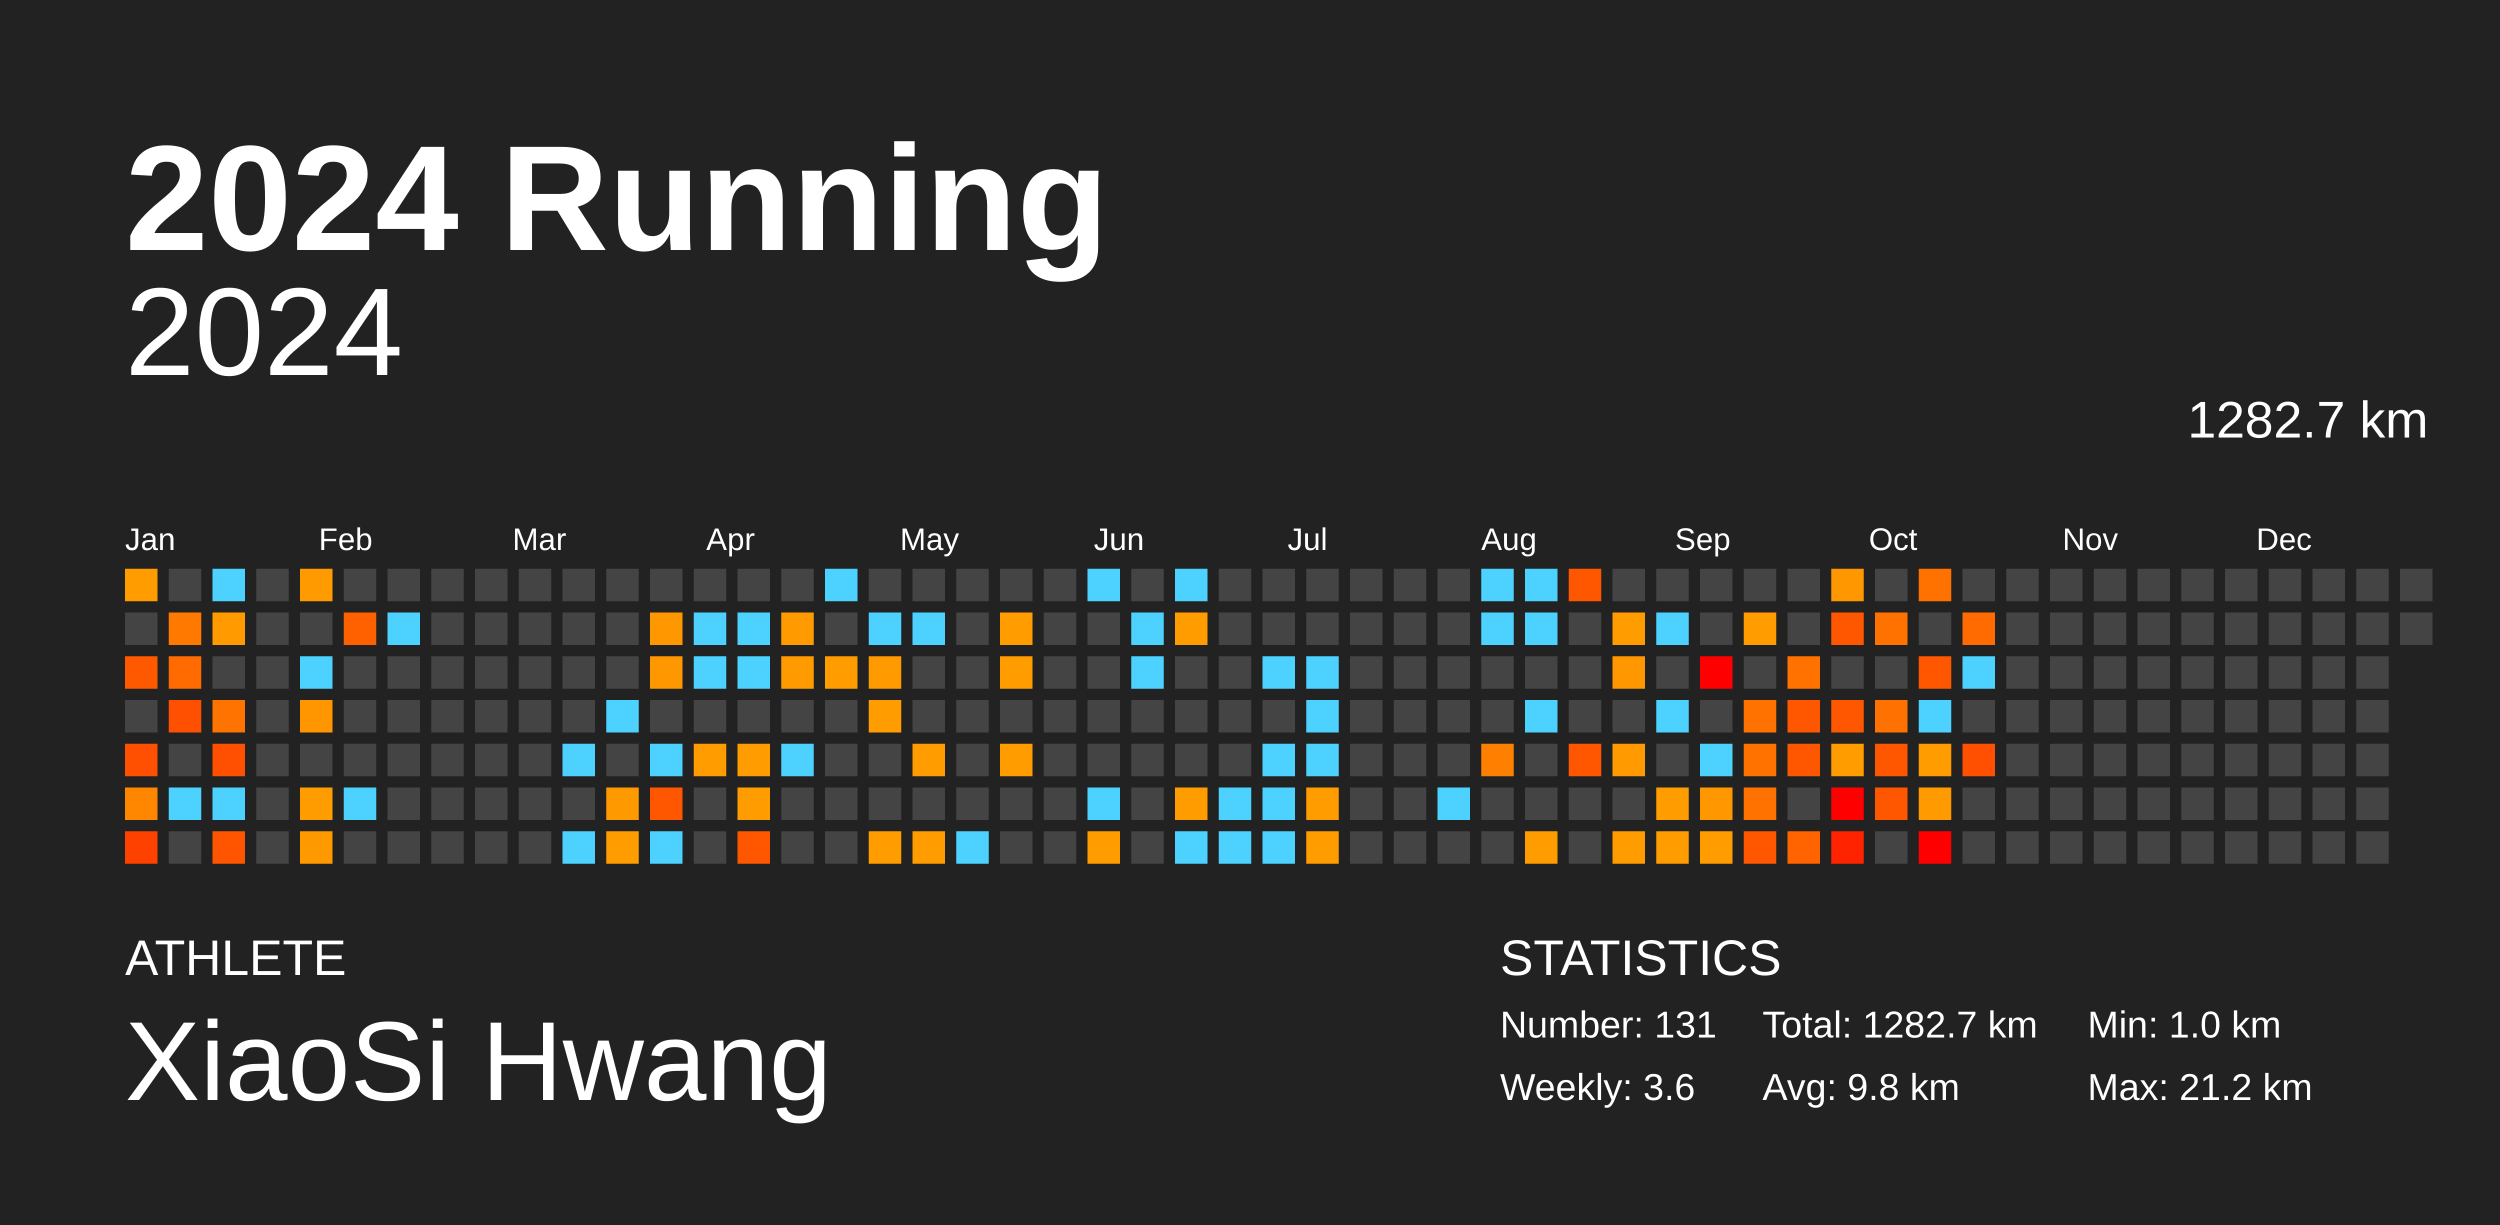
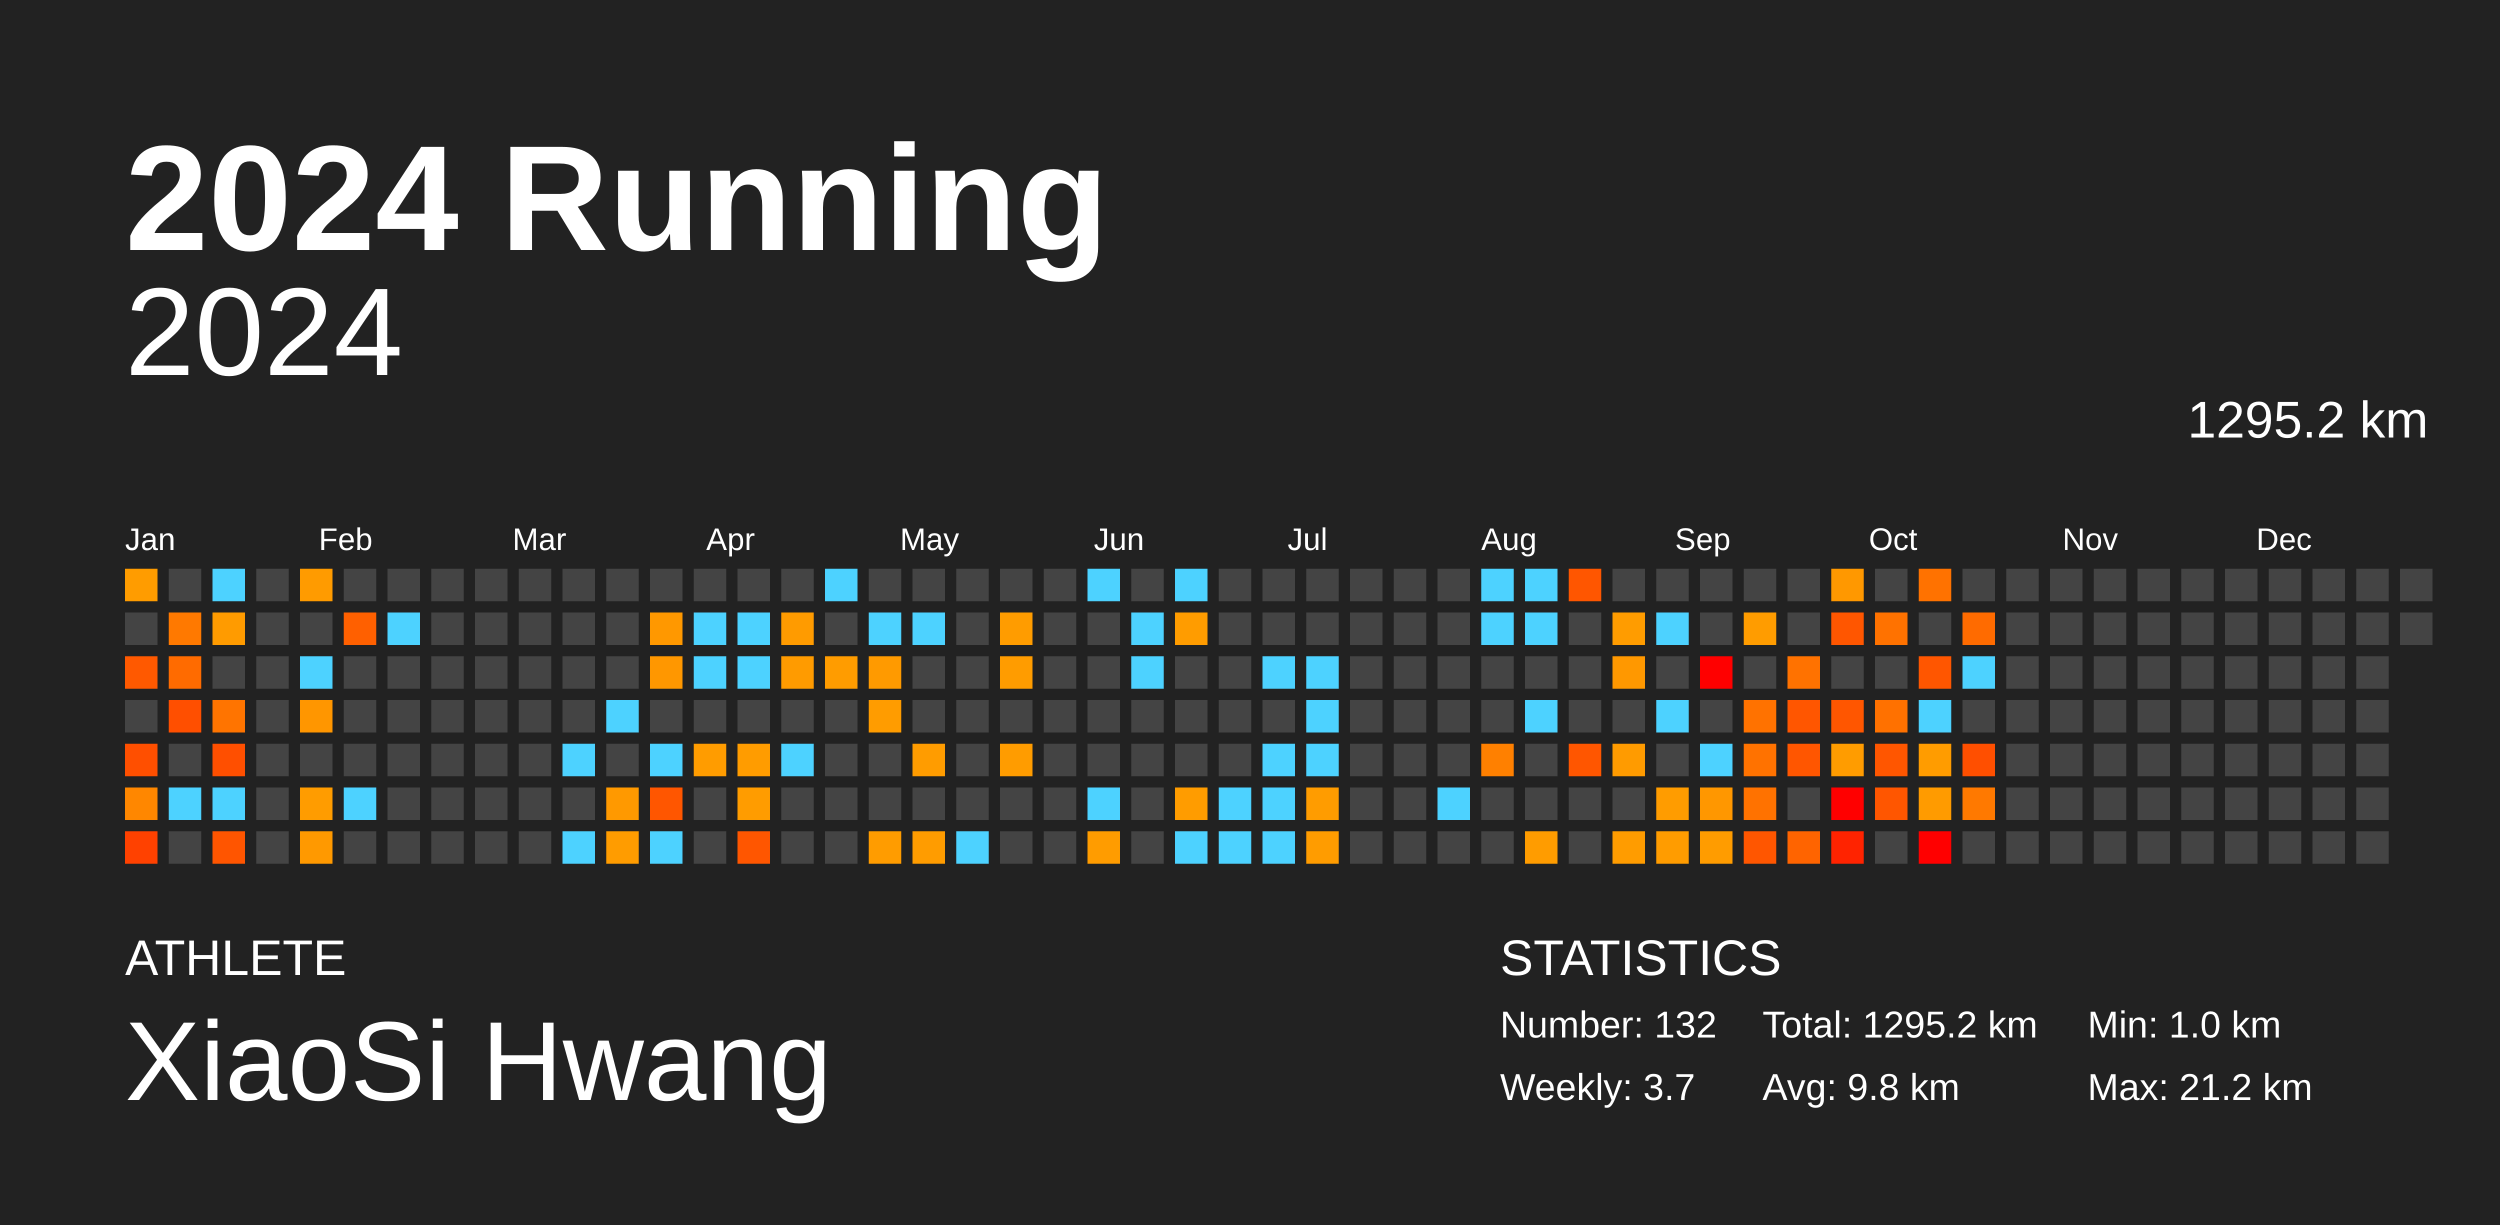
<svg xmlns="http://www.w3.org/2000/svg" baseProfile="full" height="98mm" version="1.1" viewBox="0,0,200,98" width="200mm">
  <defs />
  <rect fill="#222222" height="98" width="200" x="0" y="0" />
  <text fill="#FFFFFF" style="font-size:12px; font-family:Arial; font-weight:bold;" x="10" y="20">2024 Running</text>
  <text fill="#FFFFFF" style="font-size:4px; font-family:Arial" x="10" y="78">ATHLETE</text>
  <text fill="#FFFFFF" style="font-size:9px; font-family:Arial" x="10" y="88">XiaoSi Hwang</text>
  <text fill="#FFFFFF" style="font-size:4px; font-family:Arial" x="120" y="78">STATISTICS</text>
-   <text fill="#FFFFFF" style="font-size:3px; font-family:Arial" x="120" y="83">Number: 131</text>
-   <text fill="#FFFFFF" style="font-size:3px; font-family:Arial" x="120" y="88">Weekly: 3.6</text>
-   <text fill="#FFFFFF" style="font-size:3px; font-family:Arial" x="141" y="83">Total: 1282.7 km</text>
+   <text fill="#FFFFFF" style="font-size:3px; font-family:Arial" x="120" y="83">Number: 132</text>
+   <text fill="#FFFFFF" style="font-size:3px; font-family:Arial" x="120" y="88">Weekly: 3.7</text>
+   <text fill="#FFFFFF" style="font-size:3px; font-family:Arial" x="141" y="83">Total: 1295.2 km</text>
  <text fill="#FFFFFF" style="font-size:3px; font-family:Arial" x="141" y="88">Avg: 9.8 km</text>
  <text fill="#FFFFFF" style="font-size:3px; font-family:Arial" x="167" y="83">Min: 1.0 km</text>
  <text fill="#FFFFFF" style="font-size:3px; font-family:Arial" x="167" y="88">Max: 21.2 km</text>
  <text alignment-baseline="hanging" fill="#FFFFFF" style="font-size:10.0px; font-family:Arial;" x="10" y="30">2024</text>
-   <text alignment-baseline="hanging" fill="#FFFFFF" style="font-size:4.125px; font-family:Arial;" x="175" y="35">1282.7 km</text>
+   <text alignment-baseline="hanging" fill="#FFFFFF" style="font-size:4.125px; font-family:Arial;" x="175" y="35">1295.2 km</text>
  <text fill="#FFFFFF" style="font-size:2.5px; font-family:Arial" x="10.0" y="44">Jan</text>
  <text fill="#FFFFFF" style="font-size:2.5px; font-family:Arial" x="25.5" y="44">Feb</text>
  <text fill="#FFFFFF" style="font-size:2.5px; font-family:Arial" x="41.0" y="44">Mar</text>
  <text fill="#FFFFFF" style="font-size:2.5px; font-family:Arial" x="56.5" y="44">Apr</text>
  <text fill="#FFFFFF" style="font-size:2.5px; font-family:Arial" x="72.0" y="44">May</text>
  <text fill="#FFFFFF" style="font-size:2.5px; font-family:Arial" x="87.5" y="44">Jun</text>
  <text fill="#FFFFFF" style="font-size:2.5px; font-family:Arial" x="103.0" y="44">Jul</text>
  <text fill="#FFFFFF" style="font-size:2.5px; font-family:Arial" x="118.5" y="44">Aug</text>
  <text fill="#FFFFFF" style="font-size:2.5px; font-family:Arial" x="134.0" y="44">Sep</text>
  <text fill="#FFFFFF" style="font-size:2.5px; font-family:Arial" x="149.5" y="44">Oct</text>
  <text fill="#FFFFFF" style="font-size:2.5px; font-family:Arial" x="165.0" y="44">Nov</text>
  <text fill="#FFFFFF" style="font-size:2.5px; font-family:Arial" x="180.5" y="44">Dec</text>
  <rect fill="#ff9c00" height="2.6" width="2.6" x="10.0" y="45.5" />
  <rect fill="#444444" height="2.6" width="2.6" x="10.0" y="49.0" />
  <rect fill="#ff5900" height="2.6" width="2.6" x="10.0" y="52.5" />
  <rect fill="#444444" height="2.6" width="2.6" x="10.0" y="56.0" />
  <rect fill="#ff4f00" height="2.6" width="2.6" x="10.0" y="59.5" />
  <rect fill="#ff8700" height="2.6" width="2.6" x="10.0" y="63.0" />
  <rect fill="#ff4100" height="2.6" width="2.6" x="10.0" y="66.5" />
  <rect fill="#444444" height="2.6" width="2.6" x="13.5" y="45.5" />
  <rect fill="#ff7900" height="2.6" width="2.6" x="13.5" y="49.0" />
  <rect fill="#ff6b00" height="2.6" width="2.6" x="13.5" y="52.5" />
  <rect fill="#ff4f00" height="2.6" width="2.6" x="13.5" y="56.0" />
  <rect fill="#444444" height="2.6" width="2.6" x="13.5" y="59.5" />
  <rect fill="#4dd2ff" height="2.6" width="2.6" x="13.5" y="63.0" />
  <rect fill="#444444" height="2.6" width="2.6" x="13.5" y="66.5" />
  <rect fill="#4dd2ff" height="2.6" width="2.6" x="17.0" y="45.5" />
  <rect fill="#ff9b00" height="2.6" width="2.6" x="17.0" y="49.0" />
  <rect fill="#444444" height="2.6" width="2.6" x="17.0" y="52.5" />
  <rect fill="#ff7400" height="2.6" width="2.6" x="17.0" y="56.0" />
  <rect fill="#ff4f00" height="2.6" width="2.6" x="17.0" y="59.5" />
  <rect fill="#4dd2ff" height="2.6" width="2.6" x="17.0" y="63.0" />
  <rect fill="#ff5500" height="2.6" width="2.6" x="17.0" y="66.5" />
  <rect fill="#444444" height="2.6" width="2.6" x="20.5" y="45.5" />
  <rect fill="#444444" height="2.6" width="2.6" x="20.5" y="49.0" />
  <rect fill="#444444" height="2.6" width="2.6" x="20.5" y="52.5" />
  <rect fill="#444444" height="2.6" width="2.6" x="20.5" y="56.0" />
  <rect fill="#444444" height="2.6" width="2.6" x="20.5" y="59.5" />
  <rect fill="#444444" height="2.6" width="2.6" x="20.5" y="63.0" />
  <rect fill="#444444" height="2.6" width="2.6" x="20.5" y="66.5" />
  <rect fill="#ff9b00" height="2.6" width="2.6" x="24.0" y="45.5" />
  <rect fill="#444444" height="2.6" width="2.6" x="24.0" y="49.0" />
  <rect fill="#4dd2ff" height="2.6" width="2.6" x="24.0" y="52.5" />
  <rect fill="#ff9600" height="2.6" width="2.6" x="24.0" y="56.0" />
  <rect fill="#444444" height="2.6" width="2.6" x="24.0" y="59.5" />
  <rect fill="#ff9c00" height="2.6" width="2.6" x="24.0" y="63.0" />
  <rect fill="#ff9900" height="2.6" width="2.6" x="24.0" y="66.5" />
  <rect fill="#444444" height="2.6" width="2.6" x="27.5" y="45.5" />
  <rect fill="#ff6000" height="2.6" width="2.6" x="27.5" y="49.0" />
  <rect fill="#444444" height="2.6" width="2.6" x="27.5" y="52.5" />
  <rect fill="#444444" height="2.6" width="2.6" x="27.5" y="56.0" />
  <rect fill="#444444" height="2.6" width="2.6" x="27.5" y="59.5" />
  <rect fill="#4dd2ff" height="2.6" width="2.6" x="27.5" y="63.0" />
  <rect fill="#444444" height="2.6" width="2.6" x="27.5" y="66.5" />
  <rect fill="#444444" height="2.6" width="2.6" x="31.0" y="45.5" />
  <rect fill="#4dd2ff" height="2.6" width="2.6" x="31.0" y="49.0" />
  <rect fill="#444444" height="2.6" width="2.6" x="31.0" y="52.5" />
  <rect fill="#444444" height="2.6" width="2.6" x="31.0" y="56.0" />
  <rect fill="#444444" height="2.6" width="2.6" x="31.0" y="59.5" />
  <rect fill="#444444" height="2.6" width="2.6" x="31.0" y="63.0" />
  <rect fill="#444444" height="2.6" width="2.6" x="31.0" y="66.5" />
  <rect fill="#444444" height="2.6" width="2.6" x="34.5" y="45.5" />
  <rect fill="#444444" height="2.6" width="2.6" x="34.5" y="49.0" />
  <rect fill="#444444" height="2.6" width="2.6" x="34.5" y="52.5" />
  <rect fill="#444444" height="2.6" width="2.6" x="34.5" y="56.0" />
  <rect fill="#444444" height="2.6" width="2.6" x="34.5" y="59.5" />
  <rect fill="#444444" height="2.6" width="2.6" x="34.5" y="63.0" />
  <rect fill="#444444" height="2.6" width="2.6" x="34.5" y="66.5" />
  <rect fill="#444444" height="2.6" width="2.6" x="38.0" y="45.5" />
  <rect fill="#444444" height="2.6" width="2.6" x="38.0" y="49.0" />
  <rect fill="#444444" height="2.6" width="2.6" x="38.0" y="52.5" />
  <rect fill="#444444" height="2.6" width="2.6" x="38.0" y="56.0" />
  <rect fill="#444444" height="2.6" width="2.6" x="38.0" y="59.5" />
  <rect fill="#444444" height="2.6" width="2.6" x="38.0" y="63.0" />
  <rect fill="#444444" height="2.6" width="2.6" x="38.0" y="66.5" />
  <rect fill="#444444" height="2.6" width="2.6" x="41.5" y="45.5" />
  <rect fill="#444444" height="2.6" width="2.6" x="41.5" y="49.0" />
  <rect fill="#444444" height="2.6" width="2.6" x="41.5" y="52.5" />
  <rect fill="#444444" height="2.6" width="2.6" x="41.5" y="56.0" />
  <rect fill="#444444" height="2.6" width="2.6" x="41.5" y="59.5" />
  <rect fill="#444444" height="2.6" width="2.6" x="41.5" y="63.0" />
  <rect fill="#444444" height="2.6" width="2.6" x="41.5" y="66.5" />
  <rect fill="#444444" height="2.6" width="2.6" x="45.0" y="45.5" />
  <rect fill="#444444" height="2.6" width="2.6" x="45.0" y="49.0" />
  <rect fill="#444444" height="2.6" width="2.6" x="45.0" y="52.5" />
  <rect fill="#444444" height="2.6" width="2.6" x="45.0" y="56.0" />
  <rect fill="#4dd2ff" height="2.6" width="2.6" x="45.0" y="59.5" />
  <rect fill="#444444" height="2.6" width="2.6" x="45.0" y="63.0" />
  <rect fill="#4dd2ff" height="2.6" width="2.6" x="45.0" y="66.5" />
  <rect fill="#444444" height="2.6" width="2.6" x="48.5" y="45.5" />
  <rect fill="#444444" height="2.6" width="2.6" x="48.5" y="49.0" />
  <rect fill="#444444" height="2.6" width="2.6" x="48.5" y="52.5" />
  <rect fill="#4dd2ff" height="2.6" width="2.6" x="48.5" y="56.0" />
  <rect fill="#444444" height="2.6" width="2.6" x="48.5" y="59.5" />
  <rect fill="#ff9900" height="2.6" width="2.6" x="48.5" y="63.0" />
  <rect fill="#ff9c00" height="2.6" width="2.6" x="48.5" y="66.5" />
  <rect fill="#444444" height="2.6" width="2.6" x="52.0" y="45.5" />
  <rect fill="#ff9800" height="2.6" width="2.6" x="52.0" y="49.0" />
  <rect fill="#ff9700" height="2.6" width="2.6" x="52.0" y="52.5" />
  <rect fill="#444444" height="2.6" width="2.6" x="52.0" y="56.0" />
  <rect fill="#4dd2ff" height="2.6" width="2.6" x="52.0" y="59.5" />
  <rect fill="#ff5600" height="2.6" width="2.6" x="52.0" y="63.0" />
  <rect fill="#4dd2ff" height="2.6" width="2.6" x="52.0" y="66.5" />
  <rect fill="#444444" height="2.6" width="2.6" x="55.5" y="45.5" />
  <rect fill="#4dd2ff" height="2.6" width="2.6" x="55.5" y="49.0" />
  <rect fill="#4dd2ff" height="2.6" width="2.6" x="55.5" y="52.5" />
  <rect fill="#444444" height="2.6" width="2.6" x="55.5" y="56.0" />
  <rect fill="#ff9c00" height="2.6" width="2.6" x="55.5" y="59.5" />
  <rect fill="#444444" height="2.6" width="2.6" x="55.5" y="63.0" />
  <rect fill="#444444" height="2.6" width="2.6" x="55.5" y="66.5" />
  <rect fill="#444444" height="2.6" width="2.6" x="59.0" y="45.5" />
  <rect fill="#4dd2ff" height="2.6" width="2.6" x="59.0" y="49.0" />
  <rect fill="#4dd2ff" height="2.6" width="2.6" x="59.0" y="52.5" />
  <rect fill="#444444" height="2.6" width="2.6" x="59.0" y="56.0" />
  <rect fill="#ff9c00" height="2.6" width="2.6" x="59.0" y="59.5" />
  <rect fill="#ff9c00" height="2.6" width="2.6" x="59.0" y="63.0" />
  <rect fill="#ff5600" height="2.6" width="2.6" x="59.0" y="66.5" />
  <rect fill="#444444" height="2.6" width="2.6" x="62.5" y="45.5" />
  <rect fill="#ff9b00" height="2.6" width="2.6" x="62.5" y="49.0" />
  <rect fill="#ff9b00" height="2.6" width="2.6" x="62.5" y="52.5" />
  <rect fill="#444444" height="2.6" width="2.6" x="62.5" y="56.0" />
  <rect fill="#4dd2ff" height="2.6" width="2.6" x="62.5" y="59.5" />
  <rect fill="#444444" height="2.6" width="2.6" x="62.5" y="63.0" />
  <rect fill="#444444" height="2.6" width="2.6" x="62.5" y="66.5" />
  <rect fill="#4dd2ff" height="2.6" width="2.6" x="66.0" y="45.5" />
  <rect fill="#444444" height="2.6" width="2.6" x="66.0" y="49.0" />
  <rect fill="#ff9c00" height="2.6" width="2.6" x="66.0" y="52.5" />
  <rect fill="#444444" height="2.6" width="2.6" x="66.0" y="56.0" />
  <rect fill="#444444" height="2.6" width="2.6" x="66.0" y="59.5" />
  <rect fill="#444444" height="2.6" width="2.6" x="66.0" y="63.0" />
  <rect fill="#444444" height="2.6" width="2.6" x="66.0" y="66.5" />
  <rect fill="#444444" height="2.6" width="2.6" x="69.5" y="45.5" />
  <rect fill="#4dd2ff" height="2.6" width="2.6" x="69.5" y="49.0" />
  <rect fill="#ff9a00" height="2.6" width="2.6" x="69.5" y="52.5" />
  <rect fill="#ff9c00" height="2.6" width="2.6" x="69.5" y="56.0" />
  <rect fill="#444444" height="2.6" width="2.6" x="69.5" y="59.5" />
  <rect fill="#444444" height="2.6" width="2.6" x="69.5" y="63.0" />
  <rect fill="#ff9c00" height="2.6" width="2.6" x="69.5" y="66.5" />
  <rect fill="#444444" height="2.6" width="2.6" x="73.0" y="45.5" />
  <rect fill="#4dd2ff" height="2.6" width="2.6" x="73.0" y="49.0" />
  <rect fill="#444444" height="2.6" width="2.6" x="73.0" y="52.5" />
  <rect fill="#444444" height="2.6" width="2.6" x="73.0" y="56.0" />
  <rect fill="#ff9c00" height="2.6" width="2.6" x="73.0" y="59.5" />
  <rect fill="#444444" height="2.6" width="2.6" x="73.0" y="63.0" />
  <rect fill="#ff9c00" height="2.6" width="2.6" x="73.0" y="66.5" />
  <rect fill="#444444" height="2.6" width="2.6" x="76.5" y="45.5" />
  <rect fill="#444444" height="2.6" width="2.6" x="76.5" y="49.0" />
  <rect fill="#444444" height="2.6" width="2.6" x="76.5" y="52.5" />
  <rect fill="#444444" height="2.6" width="2.6" x="76.5" y="56.0" />
  <rect fill="#444444" height="2.6" width="2.6" x="76.5" y="59.5" />
  <rect fill="#444444" height="2.6" width="2.6" x="76.5" y="63.0" />
  <rect fill="#4dd2ff" height="2.6" width="2.6" x="76.5" y="66.5" />
  <rect fill="#444444" height="2.6" width="2.6" x="80.0" y="45.5" />
  <rect fill="#ff9c00" height="2.6" width="2.6" x="80.0" y="49.0" />
  <rect fill="#ff9c00" height="2.6" width="2.6" x="80.0" y="52.5" />
  <rect fill="#444444" height="2.6" width="2.6" x="80.0" y="56.0" />
  <rect fill="#ff9c00" height="2.6" width="2.6" x="80.0" y="59.5" />
  <rect fill="#444444" height="2.6" width="2.6" x="80.0" y="63.0" />
  <rect fill="#444444" height="2.6" width="2.6" x="80.0" y="66.5" />
  <rect fill="#444444" height="2.6" width="2.6" x="83.5" y="45.5" />
  <rect fill="#444444" height="2.6" width="2.6" x="83.5" y="49.0" />
  <rect fill="#444444" height="2.6" width="2.6" x="83.5" y="52.5" />
  <rect fill="#444444" height="2.6" width="2.6" x="83.5" y="56.0" />
  <rect fill="#444444" height="2.6" width="2.6" x="83.5" y="59.5" />
  <rect fill="#444444" height="2.6" width="2.6" x="83.5" y="63.0" />
  <rect fill="#444444" height="2.6" width="2.6" x="83.5" y="66.5" />
  <rect fill="#4dd2ff" height="2.6" width="2.6" x="87.0" y="45.5" />
  <rect fill="#444444" height="2.6" width="2.6" x="87.0" y="49.0" />
  <rect fill="#444444" height="2.6" width="2.6" x="87.0" y="52.5" />
  <rect fill="#444444" height="2.6" width="2.6" x="87.0" y="56.0" />
  <rect fill="#444444" height="2.6" width="2.6" x="87.0" y="59.5" />
  <rect fill="#4dd2ff" height="2.6" width="2.6" x="87.0" y="63.0" />
  <rect fill="#ff9c00" height="2.6" width="2.6" x="87.0" y="66.5" />
  <rect fill="#444444" height="2.6" width="2.6" x="90.5" y="45.5" />
  <rect fill="#4dd2ff" height="2.6" width="2.6" x="90.5" y="49.0" />
  <rect fill="#4dd2ff" height="2.6" width="2.6" x="90.5" y="52.5" />
  <rect fill="#444444" height="2.6" width="2.6" x="90.5" y="56.0" />
  <rect fill="#444444" height="2.6" width="2.6" x="90.5" y="59.5" />
  <rect fill="#444444" height="2.6" width="2.6" x="90.5" y="63.0" />
  <rect fill="#444444" height="2.6" width="2.6" x="90.5" y="66.5" />
  <rect fill="#4dd2ff" height="2.6" width="2.6" x="94.0" y="45.5" />
  <rect fill="#ff9c00" height="2.6" width="2.6" x="94.0" y="49.0" />
  <rect fill="#444444" height="2.6" width="2.6" x="94.0" y="52.5" />
  <rect fill="#444444" height="2.6" width="2.6" x="94.0" y="56.0" />
  <rect fill="#444444" height="2.6" width="2.6" x="94.0" y="59.5" />
  <rect fill="#ff9c00" height="2.6" width="2.6" x="94.0" y="63.0" />
  <rect fill="#4dd2ff" height="2.6" width="2.6" x="94.0" y="66.5" />
  <rect fill="#444444" height="2.6" width="2.6" x="97.5" y="45.5" />
  <rect fill="#444444" height="2.6" width="2.6" x="97.5" y="49.0" />
  <rect fill="#444444" height="2.6" width="2.6" x="97.5" y="52.5" />
  <rect fill="#444444" height="2.6" width="2.6" x="97.5" y="56.0" />
  <rect fill="#444444" height="2.6" width="2.6" x="97.5" y="59.5" />
  <rect fill="#4dd2ff" height="2.6" width="2.6" x="97.5" y="63.0" />
  <rect fill="#4dd2ff" height="2.6" width="2.6" x="97.5" y="66.5" />
  <rect fill="#444444" height="2.6" width="2.6" x="101.0" y="45.5" />
  <rect fill="#444444" height="2.6" width="2.6" x="101.0" y="49.0" />
  <rect fill="#4dd2ff" height="2.6" width="2.6" x="101.0" y="52.5" />
  <rect fill="#444444" height="2.6" width="2.6" x="101.0" y="56.0" />
  <rect fill="#4dd2ff" height="2.6" width="2.6" x="101.0" y="59.5" />
  <rect fill="#4dd2ff" height="2.6" width="2.6" x="101.0" y="63.0" />
  <rect fill="#4dd2ff" height="2.6" width="2.6" x="101.0" y="66.5" />
  <rect fill="#444444" height="2.6" width="2.6" x="104.5" y="45.5" />
  <rect fill="#444444" height="2.6" width="2.6" x="104.5" y="49.0" />
  <rect fill="#4dd2ff" height="2.6" width="2.6" x="104.5" y="52.5" />
  <rect fill="#4dd2ff" height="2.6" width="2.6" x="104.5" y="56.0" />
  <rect fill="#4dd2ff" height="2.6" width="2.6" x="104.5" y="59.5" />
  <rect fill="#ff9c00" height="2.6" width="2.6" x="104.5" y="63.0" />
  <rect fill="#ff9c00" height="2.6" width="2.6" x="104.5" y="66.5" />
  <rect fill="#444444" height="2.6" width="2.6" x="108.0" y="45.5" />
  <rect fill="#444444" height="2.6" width="2.6" x="108.0" y="49.0" />
  <rect fill="#444444" height="2.6" width="2.6" x="108.0" y="52.5" />
  <rect fill="#444444" height="2.6" width="2.6" x="108.0" y="56.0" />
  <rect fill="#444444" height="2.6" width="2.6" x="108.0" y="59.5" />
  <rect fill="#444444" height="2.6" width="2.6" x="108.0" y="63.0" />
  <rect fill="#444444" height="2.6" width="2.6" x="108.0" y="66.5" />
  <rect fill="#444444" height="2.6" width="2.6" x="111.5" y="45.5" />
  <rect fill="#444444" height="2.6" width="2.6" x="111.5" y="49.0" />
  <rect fill="#444444" height="2.6" width="2.6" x="111.5" y="52.5" />
  <rect fill="#444444" height="2.6" width="2.6" x="111.5" y="56.0" />
  <rect fill="#444444" height="2.6" width="2.6" x="111.5" y="59.5" />
  <rect fill="#444444" height="2.6" width="2.6" x="111.5" y="63.0" />
  <rect fill="#444444" height="2.6" width="2.6" x="111.5" y="66.5" />
  <rect fill="#444444" height="2.6" width="2.6" x="115.0" y="45.5" />
  <rect fill="#444444" height="2.6" width="2.6" x="115.0" y="49.0" />
  <rect fill="#444444" height="2.6" width="2.6" x="115.0" y="52.5" />
  <rect fill="#444444" height="2.6" width="2.6" x="115.0" y="56.0" />
  <rect fill="#444444" height="2.6" width="2.6" x="115.0" y="59.5" />
  <rect fill="#4dd2ff" height="2.6" width="2.6" x="115.0" y="63.0" />
  <rect fill="#444444" height="2.6" width="2.6" x="115.0" y="66.5" />
  <rect fill="#4dd2ff" height="2.6" width="2.6" x="118.5" y="45.5" />
  <rect fill="#4dd2ff" height="2.6" width="2.6" x="118.5" y="49.0" />
  <rect fill="#444444" height="2.6" width="2.6" x="118.5" y="52.5" />
  <rect fill="#444444" height="2.6" width="2.6" x="118.5" y="56.0" />
  <rect fill="#ff8000" height="2.6" width="2.6" x="118.5" y="59.5" />
  <rect fill="#444444" height="2.6" width="2.6" x="118.5" y="63.0" />
  <rect fill="#444444" height="2.6" width="2.6" x="118.5" y="66.5" />
  <rect fill="#4dd2ff" height="2.6" width="2.6" x="122.0" y="45.5" />
  <rect fill="#4dd2ff" height="2.6" width="2.6" x="122.0" y="49.0" />
  <rect fill="#444444" height="2.6" width="2.6" x="122.0" y="52.5" />
  <rect fill="#4dd2ff" height="2.6" width="2.6" x="122.0" y="56.0" />
  <rect fill="#444444" height="2.6" width="2.6" x="122.0" y="59.5" />
  <rect fill="#444444" height="2.6" width="2.6" x="122.0" y="63.0" />
  <rect fill="#ff9c00" height="2.6" width="2.6" x="122.0" y="66.5" />
  <rect fill="#ff5600" height="2.6" width="2.6" x="125.5" y="45.5" />
  <rect fill="#444444" height="2.6" width="2.6" x="125.5" y="49.0" />
  <rect fill="#444444" height="2.6" width="2.6" x="125.5" y="52.5" />
  <rect fill="#444444" height="2.6" width="2.6" x="125.5" y="56.0" />
  <rect fill="#ff5600" height="2.6" width="2.6" x="125.5" y="59.5" />
  <rect fill="#444444" height="2.6" width="2.6" x="125.5" y="63.0" />
  <rect fill="#444444" height="2.6" width="2.6" x="125.5" y="66.5" />
  <rect fill="#444444" height="2.6" width="2.6" x="129.0" y="45.5" />
  <rect fill="#ff9c00" height="2.6" width="2.6" x="129.0" y="49.0" />
  <rect fill="#ff9800" height="2.6" width="2.6" x="129.0" y="52.5" />
  <rect fill="#444444" height="2.6" width="2.6" x="129.0" y="56.0" />
  <rect fill="#ff9b00" height="2.6" width="2.6" x="129.0" y="59.5" />
  <rect fill="#444444" height="2.6" width="2.6" x="129.0" y="63.0" />
  <rect fill="#ff9c00" height="2.6" width="2.6" x="129.0" y="66.5" />
  <rect fill="#444444" height="2.6" width="2.6" x="132.5" y="45.5" />
  <rect fill="#4dd2ff" height="2.6" width="2.6" x="132.5" y="49.0" />
  <rect fill="#444444" height="2.6" width="2.6" x="132.5" y="52.5" />
  <rect fill="#4dd2ff" height="2.6" width="2.6" x="132.5" y="56.0" />
  <rect fill="#444444" height="2.6" width="2.6" x="132.5" y="59.5" />
  <rect fill="#ff9c00" height="2.6" width="2.6" x="132.5" y="63.0" />
  <rect fill="#ff9c00" height="2.6" width="2.6" x="132.5" y="66.5" />
  <rect fill="#444444" height="2.6" width="2.6" x="136.0" y="45.5" />
  <rect fill="#444444" height="2.6" width="2.6" x="136.0" y="49.0" />
  <rect fill="red" height="2.6" width="2.6" x="136.0" y="52.5" />
  <rect fill="#444444" height="2.6" width="2.6" x="136.0" y="56.0" />
  <rect fill="#4dd2ff" height="2.6" width="2.6" x="136.0" y="59.5" />
  <rect fill="#ff9700" height="2.6" width="2.6" x="136.0" y="63.0" />
  <rect fill="#ff9c00" height="2.6" width="2.6" x="136.0" y="66.5" />
  <rect fill="#444444" height="2.6" width="2.6" x="139.5" y="45.5" />
  <rect fill="#ff9c00" height="2.6" width="2.6" x="139.5" y="49.0" />
  <rect fill="#444444" height="2.6" width="2.6" x="139.5" y="52.5" />
  <rect fill="#ff7200" height="2.6" width="2.6" x="139.5" y="56.0" />
  <rect fill="#ff7200" height="2.6" width="2.6" x="139.5" y="59.5" />
  <rect fill="#ff7200" height="2.6" width="2.6" x="139.5" y="63.0" />
  <rect fill="#ff5600" height="2.6" width="2.6" x="139.5" y="66.5" />
  <rect fill="#444444" height="2.6" width="2.6" x="143.0" y="45.5" />
  <rect fill="#444444" height="2.6" width="2.6" x="143.0" y="49.0" />
  <rect fill="#ff7200" height="2.6" width="2.6" x="143.0" y="52.5" />
  <rect fill="#ff5600" height="2.6" width="2.6" x="143.0" y="56.0" />
  <rect fill="#ff5600" height="2.6" width="2.6" x="143.0" y="59.5" />
  <rect fill="#444444" height="2.6" width="2.6" x="143.0" y="63.0" />
  <rect fill="#ff6400" height="2.6" width="2.6" x="143.0" y="66.5" />
  <rect fill="#ff9800" height="2.6" width="2.6" x="146.5" y="45.5" />
  <rect fill="#ff5600" height="2.6" width="2.6" x="146.5" y="49.0" />
  <rect fill="#444444" height="2.6" width="2.6" x="146.5" y="52.5" />
  <rect fill="#ff5600" height="2.6" width="2.6" x="146.5" y="56.0" />
  <rect fill="#ff9c00" height="2.6" width="2.6" x="146.5" y="59.5" />
  <rect fill="red" height="2.6" width="2.6" x="146.5" y="63.0" />
  <rect fill="#ff2300" height="2.6" width="2.6" x="146.5" y="66.5" />
  <rect fill="#444444" height="2.6" width="2.6" x="150.0" y="45.5" />
  <rect fill="#ff7200" height="2.6" width="2.6" x="150.0" y="49.0" />
  <rect fill="#444444" height="2.6" width="2.6" x="150.0" y="52.5" />
  <rect fill="#ff7100" height="2.6" width="2.6" x="150.0" y="56.0" />
  <rect fill="#ff5600" height="2.6" width="2.6" x="150.0" y="59.5" />
  <rect fill="#ff5600" height="2.6" width="2.6" x="150.0" y="63.0" />
  <rect fill="#444444" height="2.6" width="2.6" x="150.0" y="66.5" />
  <rect fill="#ff7200" height="2.6" width="2.6" x="153.5" y="45.5" />
  <rect fill="#444444" height="2.6" width="2.6" x="153.5" y="49.0" />
  <rect fill="#ff5600" height="2.6" width="2.6" x="153.5" y="52.5" />
  <rect fill="#4dd2ff" height="2.6" width="2.6" x="153.5" y="56.0" />
  <rect fill="#ff9c00" height="2.6" width="2.6" x="153.5" y="59.5" />
  <rect fill="#ff9b00" height="2.6" width="2.6" x="153.5" y="63.0" />
  <rect fill="red" height="2.6" width="2.6" x="153.5" y="66.5" />
  <rect fill="#444444" height="2.6" width="2.6" x="157.0" y="45.5" />
  <rect fill="#ff6b00" height="2.6" width="2.6" x="157.0" y="49.0" />
  <rect fill="#4dd2ff" height="2.6" width="2.6" x="157.0" y="52.5" />
  <rect fill="#444444" height="2.6" width="2.6" x="157.0" y="56.0" />
  <rect fill="#ff4f00" height="2.6" width="2.6" x="157.0" y="59.5" />
-   <rect fill="#444444" height="2.6" width="2.6" x="157.0" y="63.0" />
+   <rect fill="#ff7900" height="2.6" width="2.6" x="157.0" y="63.0" />
  <rect fill="#444444" height="2.6" width="2.6" x="157.0" y="66.5" />
  <rect fill="#444444" height="2.6" width="2.6" x="160.5" y="45.5" />
  <rect fill="#444444" height="2.6" width="2.6" x="160.5" y="49.0" />
  <rect fill="#444444" height="2.6" width="2.6" x="160.5" y="52.5" />
  <rect fill="#444444" height="2.6" width="2.6" x="160.5" y="56.0" />
  <rect fill="#444444" height="2.6" width="2.6" x="160.5" y="59.5" />
  <rect fill="#444444" height="2.6" width="2.6" x="160.5" y="63.0" />
  <rect fill="#444444" height="2.6" width="2.6" x="160.5" y="66.5" />
  <rect fill="#444444" height="2.6" width="2.6" x="164.0" y="45.5" />
  <rect fill="#444444" height="2.6" width="2.6" x="164.0" y="49.0" />
  <rect fill="#444444" height="2.6" width="2.6" x="164.0" y="52.5" />
  <rect fill="#444444" height="2.6" width="2.6" x="164.0" y="56.0" />
  <rect fill="#444444" height="2.6" width="2.6" x="164.0" y="59.5" />
  <rect fill="#444444" height="2.6" width="2.6" x="164.0" y="63.0" />
  <rect fill="#444444" height="2.6" width="2.6" x="164.0" y="66.5" />
  <rect fill="#444444" height="2.6" width="2.6" x="167.5" y="45.5" />
  <rect fill="#444444" height="2.6" width="2.6" x="167.5" y="49.0" />
  <rect fill="#444444" height="2.6" width="2.6" x="167.5" y="52.5" />
  <rect fill="#444444" height="2.6" width="2.6" x="167.5" y="56.0" />
  <rect fill="#444444" height="2.6" width="2.6" x="167.5" y="59.5" />
  <rect fill="#444444" height="2.6" width="2.6" x="167.5" y="63.0" />
  <rect fill="#444444" height="2.6" width="2.6" x="167.5" y="66.5" />
  <rect fill="#444444" height="2.6" width="2.6" x="171.0" y="45.5" />
  <rect fill="#444444" height="2.6" width="2.6" x="171.0" y="49.0" />
  <rect fill="#444444" height="2.6" width="2.6" x="171.0" y="52.5" />
  <rect fill="#444444" height="2.6" width="2.6" x="171.0" y="56.0" />
  <rect fill="#444444" height="2.6" width="2.6" x="171.0" y="59.5" />
  <rect fill="#444444" height="2.6" width="2.6" x="171.0" y="63.0" />
  <rect fill="#444444" height="2.6" width="2.6" x="171.0" y="66.5" />
  <rect fill="#444444" height="2.6" width="2.6" x="174.5" y="45.5" />
  <rect fill="#444444" height="2.6" width="2.6" x="174.5" y="49.0" />
  <rect fill="#444444" height="2.6" width="2.6" x="174.5" y="52.5" />
  <rect fill="#444444" height="2.6" width="2.6" x="174.5" y="56.0" />
  <rect fill="#444444" height="2.6" width="2.6" x="174.5" y="59.5" />
  <rect fill="#444444" height="2.6" width="2.6" x="174.5" y="63.0" />
  <rect fill="#444444" height="2.6" width="2.6" x="174.5" y="66.5" />
  <rect fill="#444444" height="2.6" width="2.6" x="178.0" y="45.5" />
  <rect fill="#444444" height="2.6" width="2.6" x="178.0" y="49.0" />
  <rect fill="#444444" height="2.6" width="2.6" x="178.0" y="52.5" />
  <rect fill="#444444" height="2.6" width="2.6" x="178.0" y="56.0" />
  <rect fill="#444444" height="2.6" width="2.6" x="178.0" y="59.5" />
  <rect fill="#444444" height="2.6" width="2.6" x="178.0" y="63.0" />
  <rect fill="#444444" height="2.6" width="2.6" x="178.0" y="66.5" />
  <rect fill="#444444" height="2.6" width="2.6" x="181.5" y="45.5" />
  <rect fill="#444444" height="2.6" width="2.6" x="181.5" y="49.0" />
  <rect fill="#444444" height="2.6" width="2.6" x="181.5" y="52.5" />
  <rect fill="#444444" height="2.6" width="2.6" x="181.5" y="56.0" />
  <rect fill="#444444" height="2.6" width="2.6" x="181.5" y="59.5" />
  <rect fill="#444444" height="2.6" width="2.6" x="181.5" y="63.0" />
  <rect fill="#444444" height="2.6" width="2.6" x="181.5" y="66.5" />
  <rect fill="#444444" height="2.6" width="2.6" x="185.0" y="45.5" />
  <rect fill="#444444" height="2.6" width="2.6" x="185.0" y="49.0" />
  <rect fill="#444444" height="2.6" width="2.6" x="185.0" y="52.5" />
  <rect fill="#444444" height="2.6" width="2.6" x="185.0" y="56.0" />
  <rect fill="#444444" height="2.6" width="2.6" x="185.0" y="59.5" />
  <rect fill="#444444" height="2.6" width="2.6" x="185.0" y="63.0" />
  <rect fill="#444444" height="2.6" width="2.6" x="185.0" y="66.5" />
  <rect fill="#444444" height="2.6" width="2.6" x="188.5" y="45.5" />
  <rect fill="#444444" height="2.6" width="2.6" x="188.5" y="49.0" />
  <rect fill="#444444" height="2.6" width="2.6" x="188.5" y="52.5" />
  <rect fill="#444444" height="2.6" width="2.6" x="188.5" y="56.0" />
  <rect fill="#444444" height="2.6" width="2.6" x="188.5" y="59.5" />
  <rect fill="#444444" height="2.6" width="2.6" x="188.5" y="63.0" />
  <rect fill="#444444" height="2.6" width="2.6" x="188.5" y="66.5" />
  <rect fill="#444444" height="2.6" width="2.6" x="192.0" y="45.5" />
  <rect fill="#444444" height="2.6" width="2.6" x="192.0" y="49.0" />
</svg>
